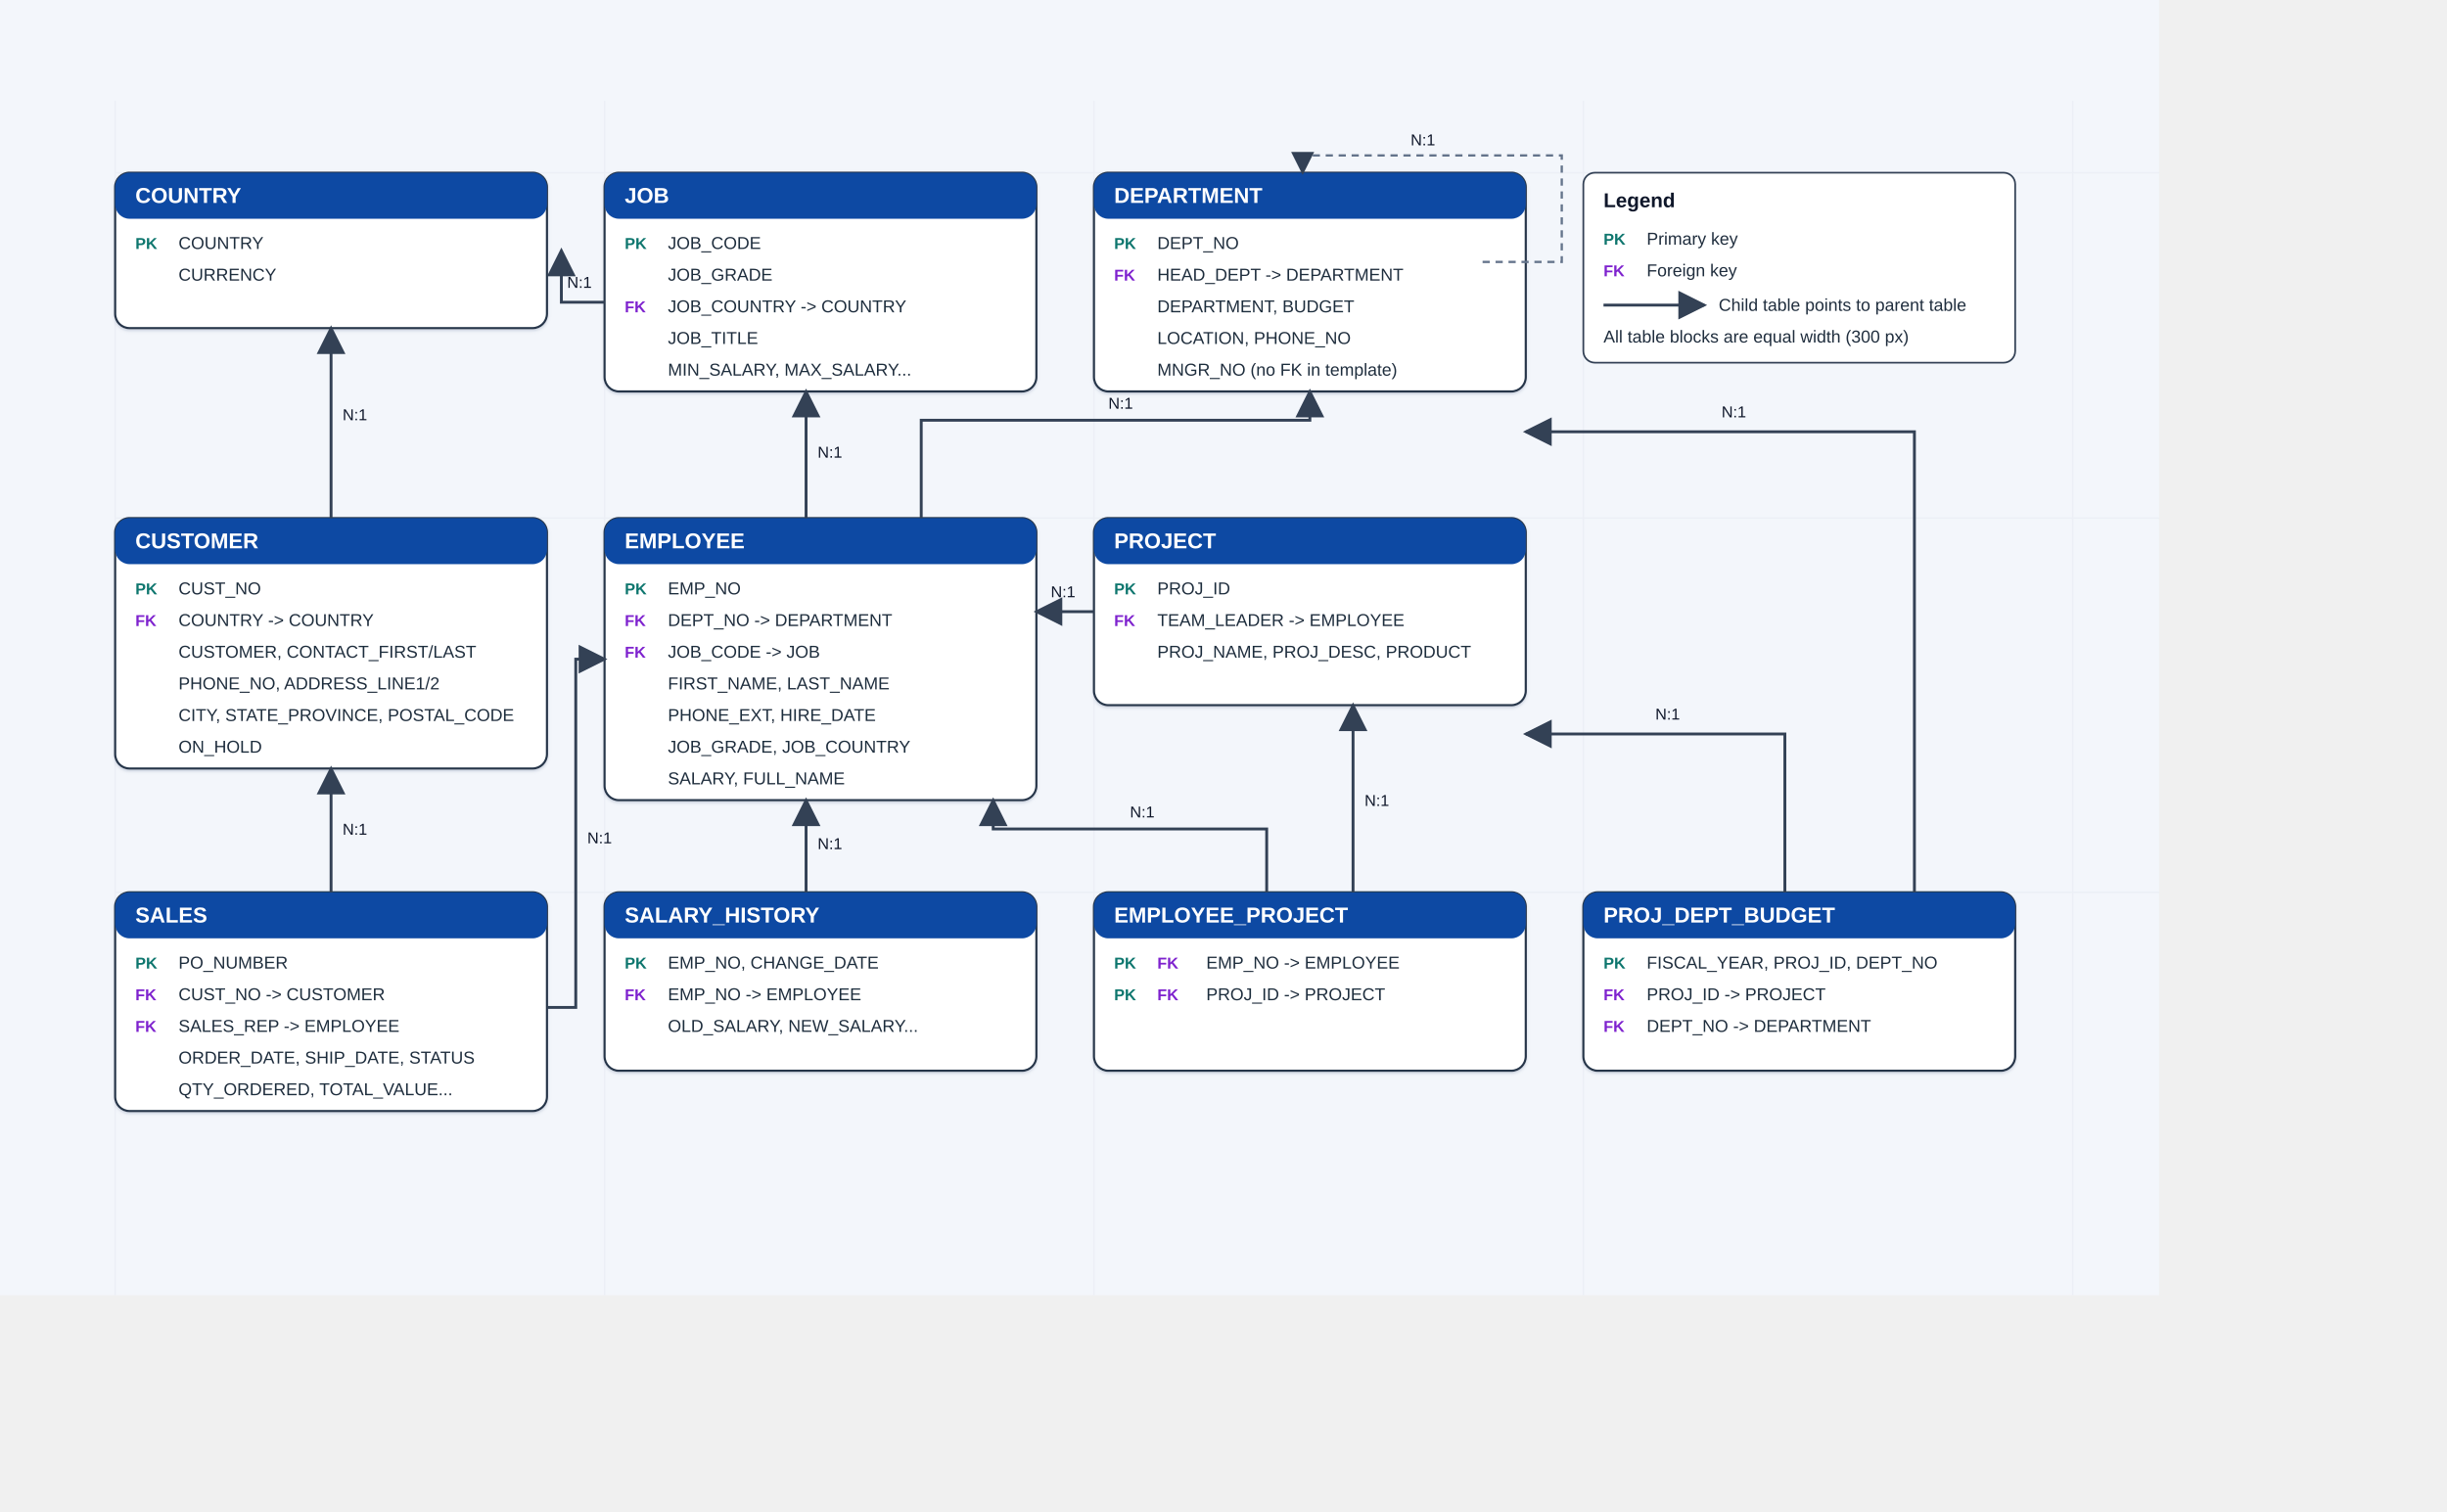
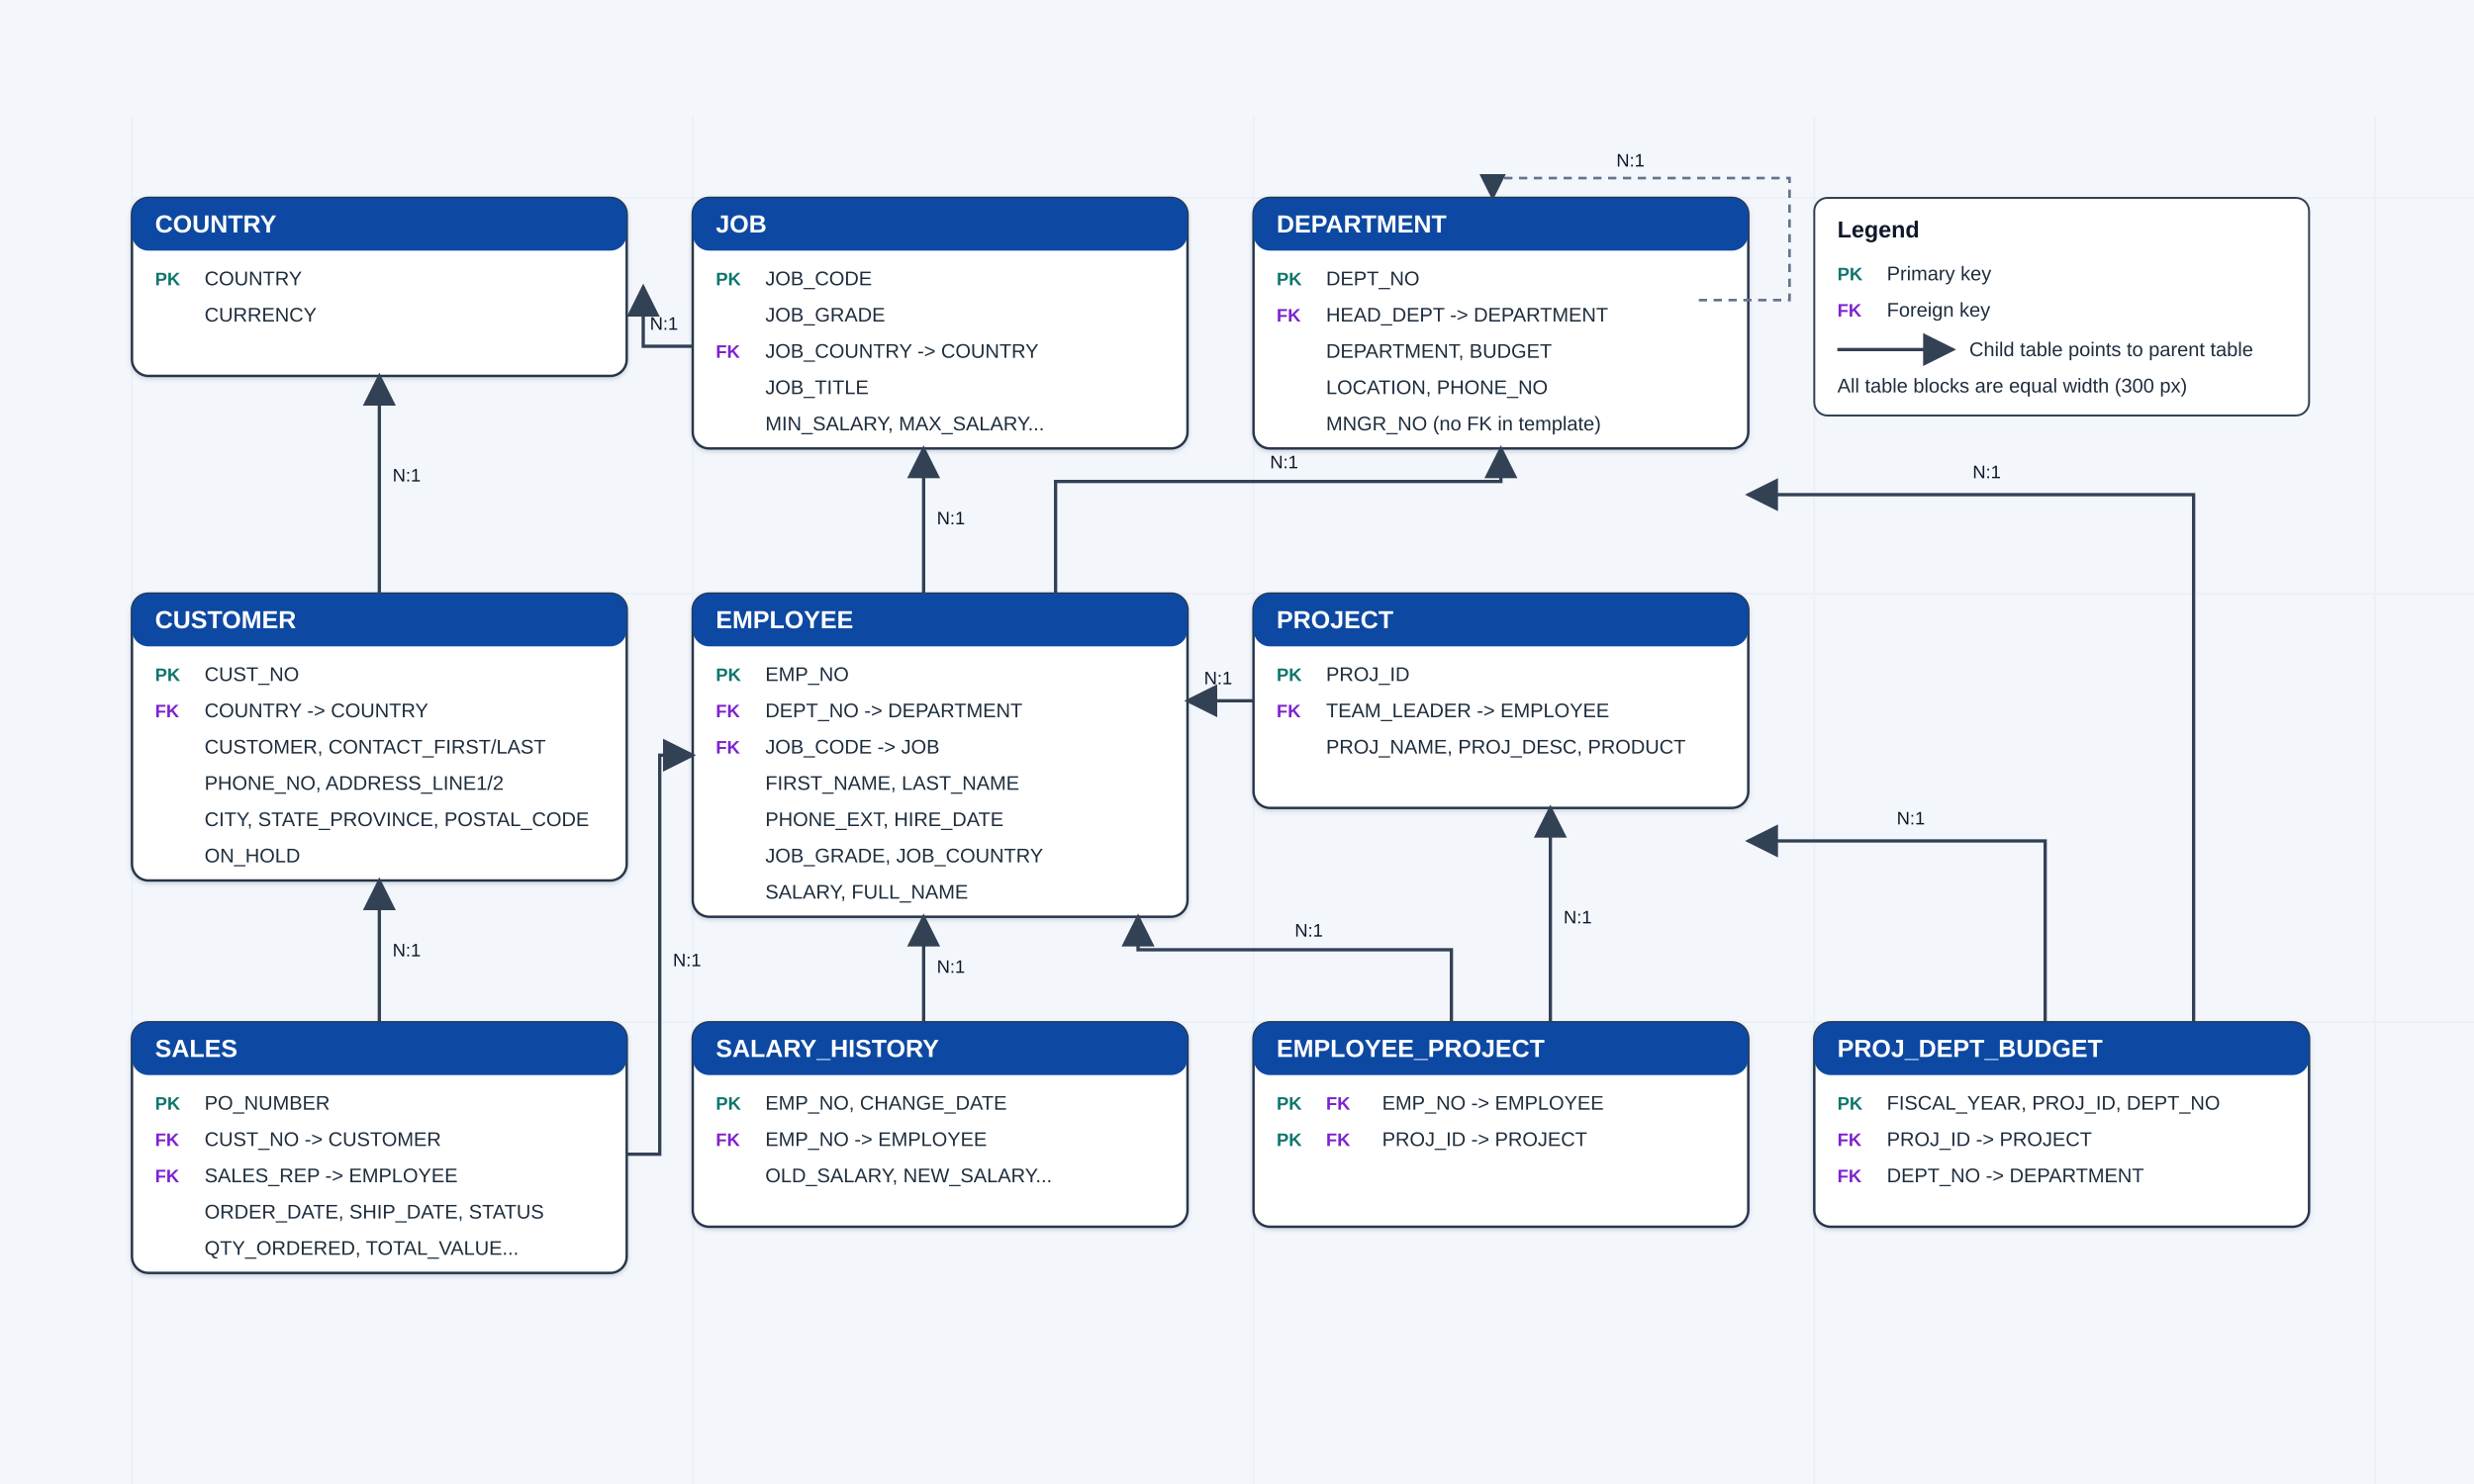
- <svg xmlns="http://www.w3.org/2000/svg" width="1700" height="1050" viewBox="0 0 1700 1050" role="img" aria-labelledby="title desc">
+ <svg xmlns="http://www.w3.org/2000/svg" width="1500" height="900" viewBox="0 0 1500 900" role="img" aria-labelledby="title desc">
  <defs>
    <style>
      .bg { fill: #f3f6fb; }
      .grid { stroke: #e5eaf2; stroke-width: 1; }
      .panel { fill: #ffffff; stroke: #25364a; stroke-width: 1.5; }
      .header { fill: #0f4aa3; }
      .title { fill: #ffffff; font: 700 15px 'Segoe UI', Arial, sans-serif; }
      .col { fill: #1f2d3d; font: 12px 'Segoe UI', Arial, sans-serif; }
      .pk { fill: #0f766e; font: 700 11px 'Segoe UI', Arial, sans-serif; }
      .fk { fill: #7e22ce; font: 700 11px 'Segoe UI', Arial, sans-serif; }
      .edge { stroke: #334155; stroke-width: 2; fill: none; }
      .edge-soft { stroke: #64748b; stroke-width: 1.6; fill: none; stroke-dasharray: 5 4; }
      .label { fill: #0f172a; font: 11px 'Segoe UI', Arial, sans-serif; }
      .main { fill: #0b1220; font: 700 26px 'Segoe UI', Arial, sans-serif; }
      .sub { fill: #334155; font: 13px 'Segoe UI', Arial, sans-serif; }
      .legend-box { fill: #ffffff; stroke: #334155; stroke-width: 1.2; }
    </style>
    <marker id="arrow" markerWidth="10" markerHeight="10" refX="9" refY="5" orient="auto" viewBox="0 0 10 10">
      <path d="M0,0 L10,5 L0,10 z" fill="#334155" />
    </marker>
    <filter id="shadow" x="-20%" y="-20%" width="140%" height="140%">
      <feDropShadow dx="0" dy="1.2" stdDeviation="1.2" flood-color="#9aa8bd" flood-opacity="0.45" />
    </filter>
  </defs>
  <rect class="bg" x="0" y="0" width="1500" height="900" />
  <g opacity="0.55">
    <line class="grid" x1="80" y1="70" x2="80" y2="900" />
    <line class="grid" x1="420" y1="70" x2="420" y2="900" />
    <line class="grid" x1="760" y1="70" x2="760" y2="900" />
    <line class="grid" x1="1100" y1="70" x2="1100" y2="900" />
    <line class="grid" x1="1440" y1="70" x2="1440" y2="900" />
    <line class="grid" x1="80" y1="120" x2="1500" y2="120" />
    <line class="grid" x1="80" y1="360" x2="1500" y2="360" />
    <line class="grid" x1="80" y1="620" x2="1500" y2="620" />
  </g>
  <g transform="translate(80,120)" filter="url(#shadow)">
    <rect class="panel" width="300" height="108" rx="10" ry="10" />
    <rect class="header" width="300" height="32" rx="10" ry="10" />
    <text class="title" x="14" y="21">COUNTRY</text>
    <text class="pk" x="14" y="53">PK</text>
    <text class="col" x="44" y="53">COUNTRY</text>
    <text class="col" x="44" y="75">CURRENCY</text>
  </g>
  <g transform="translate(420,120)" filter="url(#shadow)">
    <rect class="panel" width="300" height="152" rx="10" ry="10" />
    <rect class="header" width="300" height="32" rx="10" ry="10" />
    <text class="title" x="14" y="21">JOB</text>
    <text class="pk" x="14" y="53">PK</text>
    <text class="col" x="44" y="53">JOB_CODE</text>
    <text class="col" x="44" y="75">JOB_GRADE</text>
    <text class="fk" x="14" y="97">FK</text>
    <text class="col" x="44" y="97">JOB_COUNTRY -&gt; COUNTRY</text>
    <text class="col" x="44" y="119">JOB_TITLE</text>
    <text class="col" x="44" y="141">MIN_SALARY, MAX_SALARY...</text>
  </g>
  <g transform="translate(760,120)" filter="url(#shadow)">
    <rect class="panel" width="300" height="152" rx="10" ry="10" />
    <rect class="header" width="300" height="32" rx="10" ry="10" />
    <text class="title" x="14" y="21">DEPARTMENT</text>
    <text class="pk" x="14" y="53">PK</text>
    <text class="col" x="44" y="53">DEPT_NO</text>
    <text class="fk" x="14" y="75">FK</text>
    <text class="col" x="44" y="75">HEAD_DEPT -&gt; DEPARTMENT</text>
    <text class="col" x="44" y="97">DEPARTMENT, BUDGET</text>
    <text class="col" x="44" y="119">LOCATION, PHONE_NO</text>
    <text class="col" x="44" y="141">MNGR_NO (no FK in template)</text>
  </g>
  <g transform="translate(80,360)" filter="url(#shadow)">
    <rect class="panel" width="300" height="174" rx="10" ry="10" />
    <rect class="header" width="300" height="32" rx="10" ry="10" />
    <text class="title" x="14" y="21">CUSTOMER</text>
    <text class="pk" x="14" y="53">PK</text>
    <text class="col" x="44" y="53">CUST_NO</text>
    <text class="fk" x="14" y="75">FK</text>
    <text class="col" x="44" y="75">COUNTRY -&gt; COUNTRY</text>
    <text class="col" x="44" y="97">CUSTOMER, CONTACT_FIRST/LAST</text>
    <text class="col" x="44" y="119">PHONE_NO, ADDRESS_LINE1/2</text>
    <text class="col" x="44" y="141">CITY, STATE_PROVINCE, POSTAL_CODE</text>
    <text class="col" x="44" y="163">ON_HOLD</text>
  </g>
  <g transform="translate(420,360)" filter="url(#shadow)">
    <rect class="panel" width="300" height="196" rx="10" ry="10" />
    <rect class="header" width="300" height="32" rx="10" ry="10" />
    <text class="title" x="14" y="21">EMPLOYEE</text>
    <text class="pk" x="14" y="53">PK</text>
    <text class="col" x="44" y="53">EMP_NO</text>
    <text class="fk" x="14" y="75">FK</text>
    <text class="col" x="44" y="75">DEPT_NO -&gt; DEPARTMENT</text>
    <text class="fk" x="14" y="97">FK</text>
    <text class="col" x="44" y="97">JOB_CODE -&gt; JOB</text>
    <text class="col" x="44" y="119">FIRST_NAME, LAST_NAME</text>
    <text class="col" x="44" y="141">PHONE_EXT, HIRE_DATE</text>
    <text class="col" x="44" y="163">JOB_GRADE, JOB_COUNTRY</text>
    <text class="col" x="44" y="185">SALARY, FULL_NAME</text>
  </g>
  <g transform="translate(760,360)" filter="url(#shadow)">
    <rect class="panel" width="300" height="130" rx="10" ry="10" />
    <rect class="header" width="300" height="32" rx="10" ry="10" />
    <text class="title" x="14" y="21">PROJECT</text>
    <text class="pk" x="14" y="53">PK</text>
    <text class="col" x="44" y="53">PROJ_ID</text>
    <text class="fk" x="14" y="75">FK</text>
    <text class="col" x="44" y="75">TEAM_LEADER -&gt; EMPLOYEE</text>
    <text class="col" x="44" y="97">PROJ_NAME, PROJ_DESC, PRODUCT</text>
  </g>
  <g transform="translate(80,620)" filter="url(#shadow)">
    <rect class="panel" width="300" height="152" rx="10" ry="10" />
    <rect class="header" width="300" height="32" rx="10" ry="10" />
    <text class="title" x="14" y="21">SALES</text>
    <text class="pk" x="14" y="53">PK</text>
    <text class="col" x="44" y="53">PO_NUMBER</text>
    <text class="fk" x="14" y="75">FK</text>
    <text class="col" x="44" y="75">CUST_NO -&gt; CUSTOMER</text>
    <text class="fk" x="14" y="97">FK</text>
    <text class="col" x="44" y="97">SALES_REP -&gt; EMPLOYEE</text>
    <text class="col" x="44" y="119">ORDER_DATE, SHIP_DATE, STATUS</text>
    <text class="col" x="44" y="141">QTY_ORDERED, TOTAL_VALUE...</text>
  </g>
  <g transform="translate(420,620)" filter="url(#shadow)">
    <rect class="panel" width="300" height="124" rx="10" ry="10" />
    <rect class="header" width="300" height="32" rx="10" ry="10" />
    <text class="title" x="14" y="21">SALARY_HISTORY</text>
    <text class="pk" x="14" y="53">PK</text>
    <text class="col" x="44" y="53">EMP_NO, CHANGE_DATE</text>
    <text class="fk" x="14" y="75">FK</text>
    <text class="col" x="44" y="75">EMP_NO -&gt; EMPLOYEE</text>
    <text class="col" x="44" y="97">OLD_SALARY, NEW_SALARY...</text>
  </g>
  <g transform="translate(760,620)" filter="url(#shadow)">
    <rect class="panel" width="300" height="124" rx="10" ry="10" />
    <rect class="header" width="300" height="32" rx="10" ry="10" />
    <text class="title" x="14" y="21">EMPLOYEE_PROJECT</text>
    <text class="pk" x="14" y="53">PK</text>
    <text class="fk" x="44" y="53">FK</text>
    <text class="col" x="78" y="53">EMP_NO -&gt; EMPLOYEE</text>
    <text class="pk" x="14" y="75">PK</text>
    <text class="fk" x="44" y="75">FK</text>
    <text class="col" x="78" y="75">PROJ_ID -&gt; PROJECT</text>
  </g>
  <g transform="translate(1100,620)" filter="url(#shadow)">
    <rect class="panel" width="300" height="124" rx="10" ry="10" />
    <rect class="header" width="300" height="32" rx="10" ry="10" />
    <text class="title" x="14" y="21">PROJ_DEPT_BUDGET</text>
    <text class="pk" x="14" y="53">PK</text>
    <text class="col" x="44" y="53">FISCAL_YEAR, PROJ_ID, DEPT_NO</text>
    <text class="fk" x="14" y="75">FK</text>
    <text class="col" x="44" y="75">PROJ_ID -&gt; PROJECT</text>
    <text class="fk" x="14" y="97">FK</text>
    <text class="col" x="44" y="97">DEPT_NO -&gt; DEPARTMENT</text>
  </g>
  <path class="edge" d="M 420 210 L 390 210 L 390 174" marker-end="url(#arrow)" />
  <text class="label" x="394" y="200">N:1</text>
  <path class="edge" d="M 230 360 L 230 228" marker-end="url(#arrow)" />
  <text class="label" x="238" y="292">N:1</text>
  <path class="edge" d="M 560 360 L 560 272" marker-end="url(#arrow)" />
  <text class="label" x="568" y="318">N:1</text>
  <path class="edge" d="M 640 360 L 640 292 L 910 292 L 910 272" marker-end="url(#arrow)" />
  <text class="label" x="770" y="284">N:1</text>
  <path class="edge-soft" d="M 1030 182 L 1085 182 L 1085 108 L 905 108 L 905 120" marker-end="url(#arrow)" />
  <text class="label" x="980" y="101">N:1</text>
  <path class="edge" d="M 760 425 L 720 425" marker-end="url(#arrow)" />
  <text class="label" x="730" y="415">N:1</text>
  <path class="edge" d="M 230 620 L 230 534" marker-end="url(#arrow)" />
  <text class="label" x="238" y="580">N:1</text>
  <path class="edge" d="M 380 700 L 400 700 L 400 458 L 420 458" marker-end="url(#arrow)" />
  <text class="label" x="408" y="586">N:1</text>
  <path class="edge" d="M 560 620 L 560 556" marker-end="url(#arrow)" />
  <text class="label" x="568" y="590">N:1</text>
  <path class="edge" d="M 880 620 L 880 576 L 690 576 L 690 556" marker-end="url(#arrow)" />
  <text class="label" x="785" y="568">N:1</text>
  <path class="edge" d="M 940 620 L 940 490" marker-end="url(#arrow)" />
  <text class="label" x="948" y="560">N:1</text>
  <path class="edge" d="M 1240 620 L 1240 510 L 1060 510" marker-end="url(#arrow)" />
  <text class="label" x="1150" y="500">N:1</text>
  <path class="edge" d="M 1330 620 L 1330 300 L 1060 300" marker-end="url(#arrow)" />
  <text class="label" x="1196" y="290">N:1</text>
  <g transform="translate(1100,120)">
    <rect class="legend-box" x="0" y="0" width="300" height="132" rx="8" ry="8" />
    <text x="14" y="24" style="font:700 14px 'Segoe UI', Arial, sans-serif; fill:#0f172a;">Legend</text>
    <text class="pk" x="14" y="50">PK</text>
    <text class="col" x="44" y="50">Primary key</text>
    <text class="fk" x="14" y="72">FK</text>
    <text class="col" x="44" y="72">Foreign key</text>
    <line class="edge" x1="14" y1="92" x2="84" y2="92" marker-end="url(#arrow)" />
    <text class="col" x="94" y="96">Child table points to parent table</text>
    <text class="col" x="14" y="118">All table blocks are equal width (300 px)</text>
  </g>
</svg>
